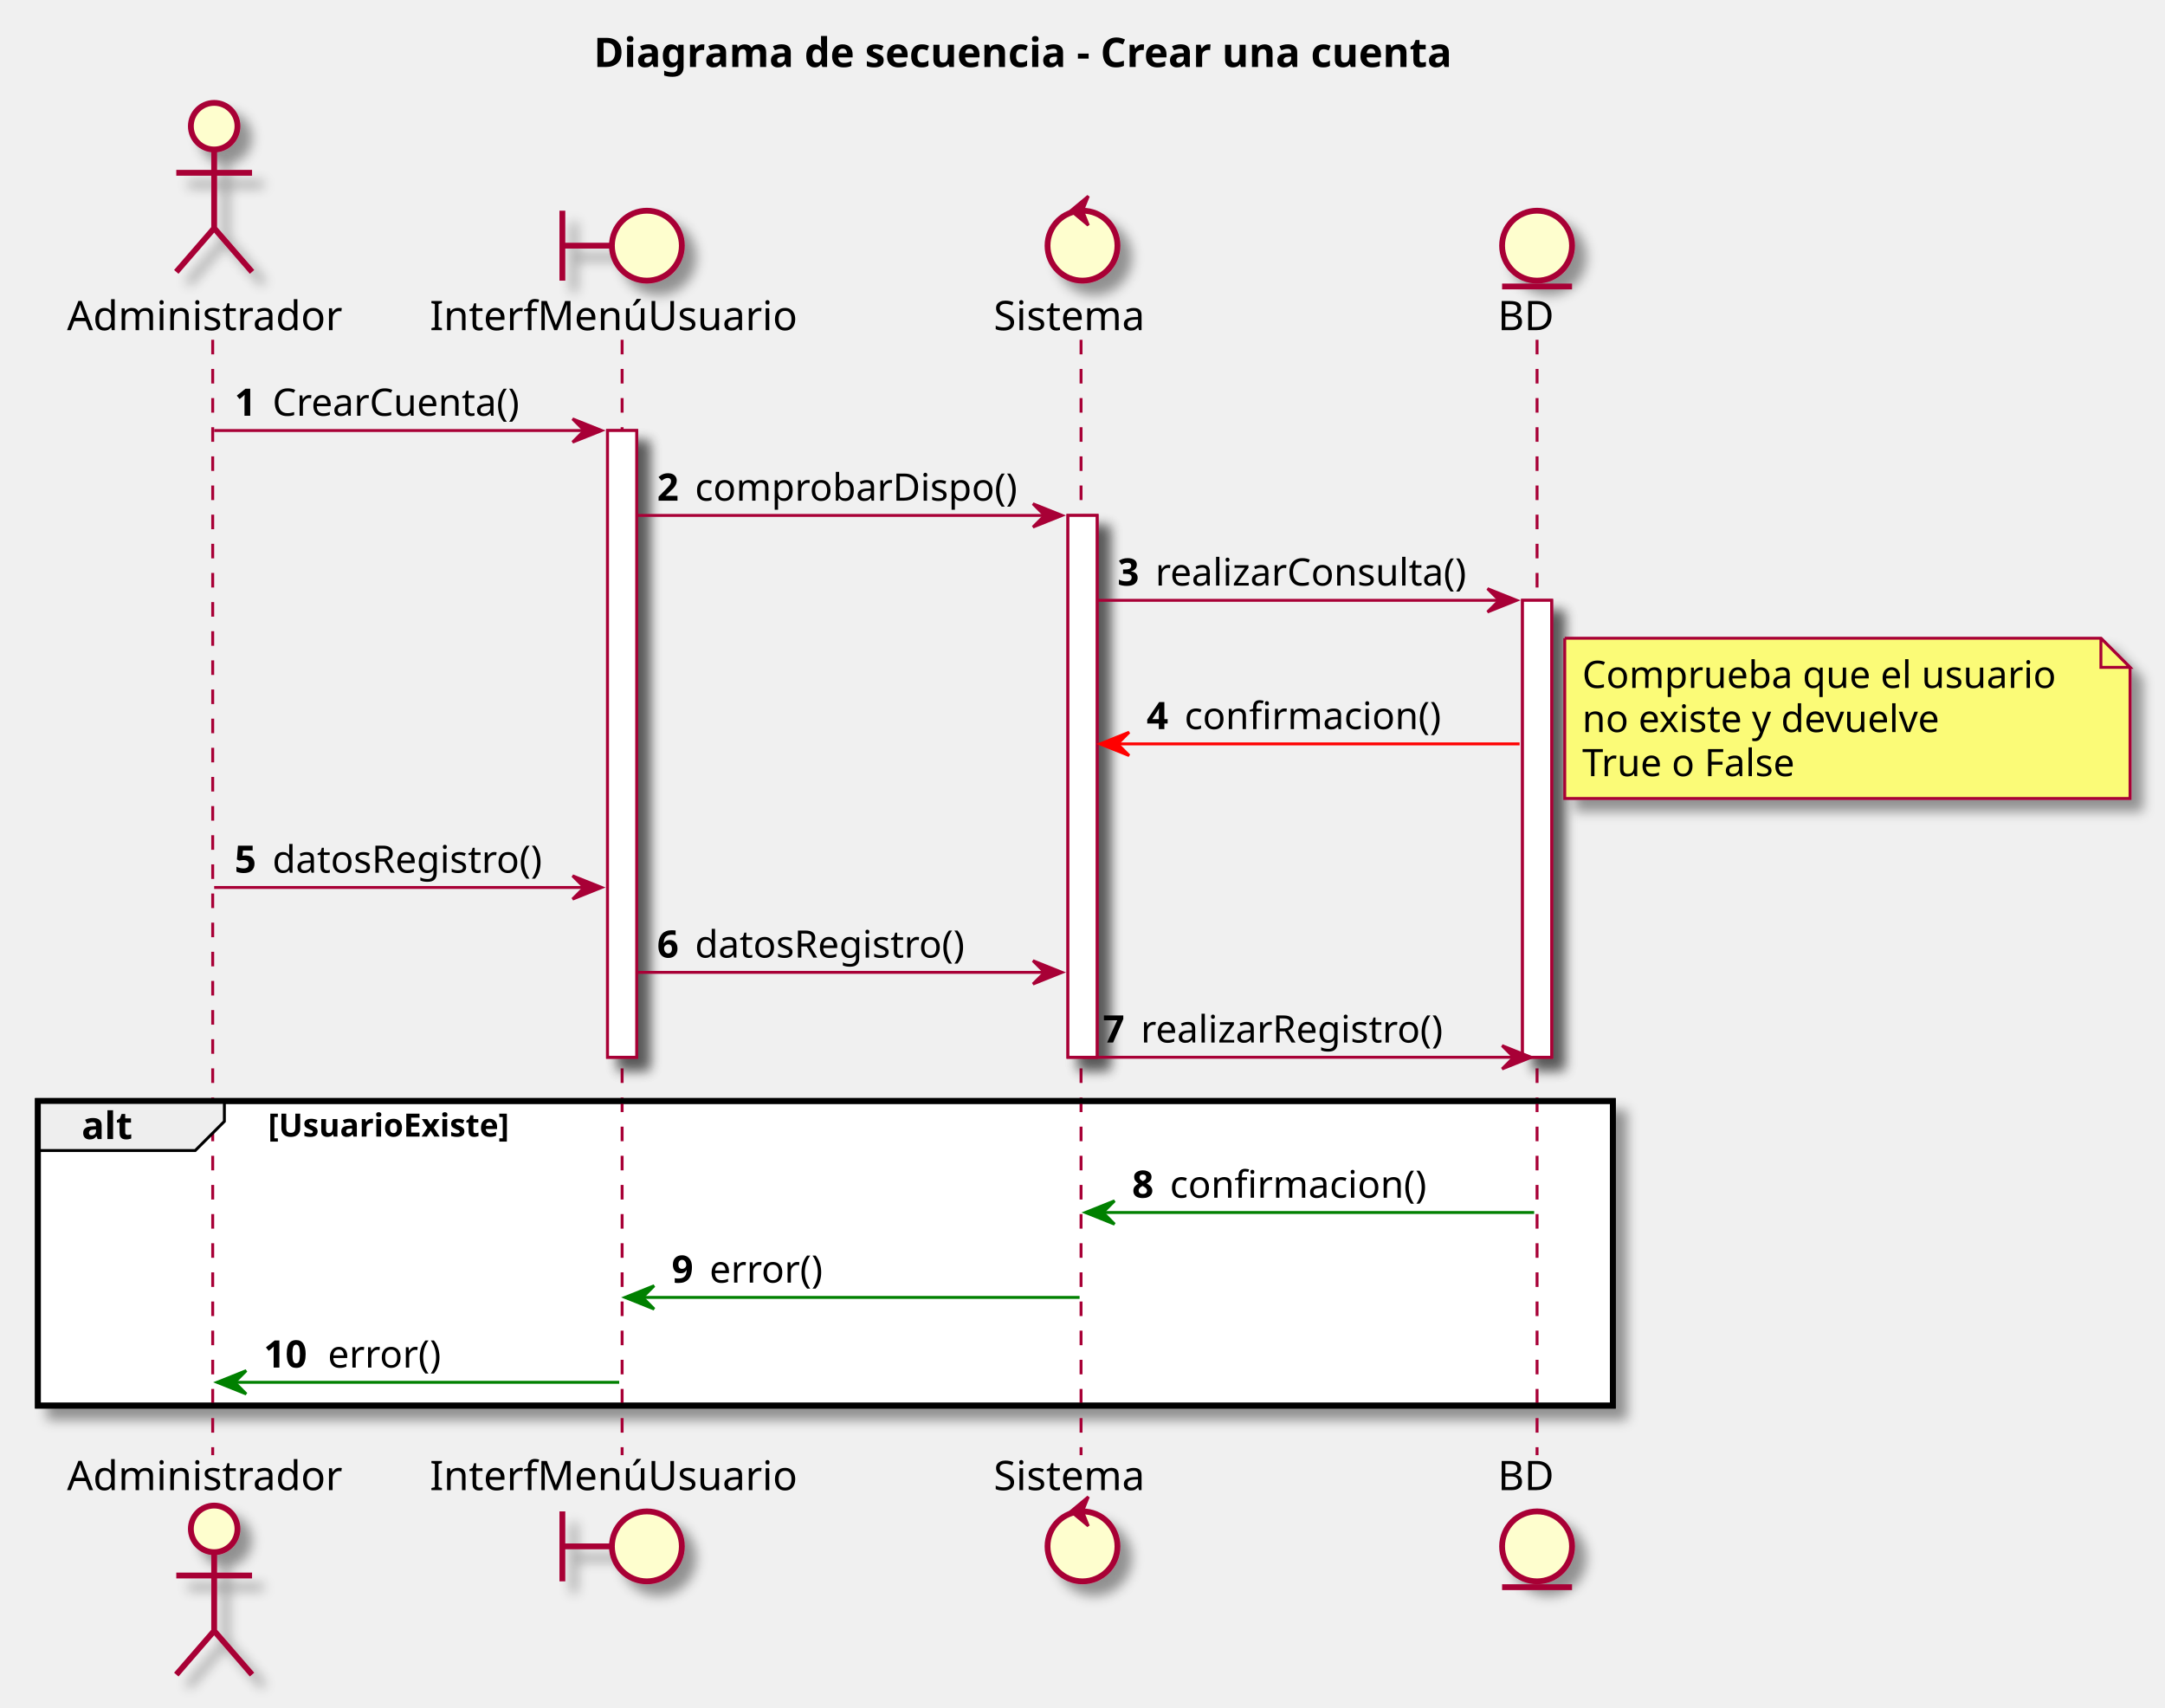
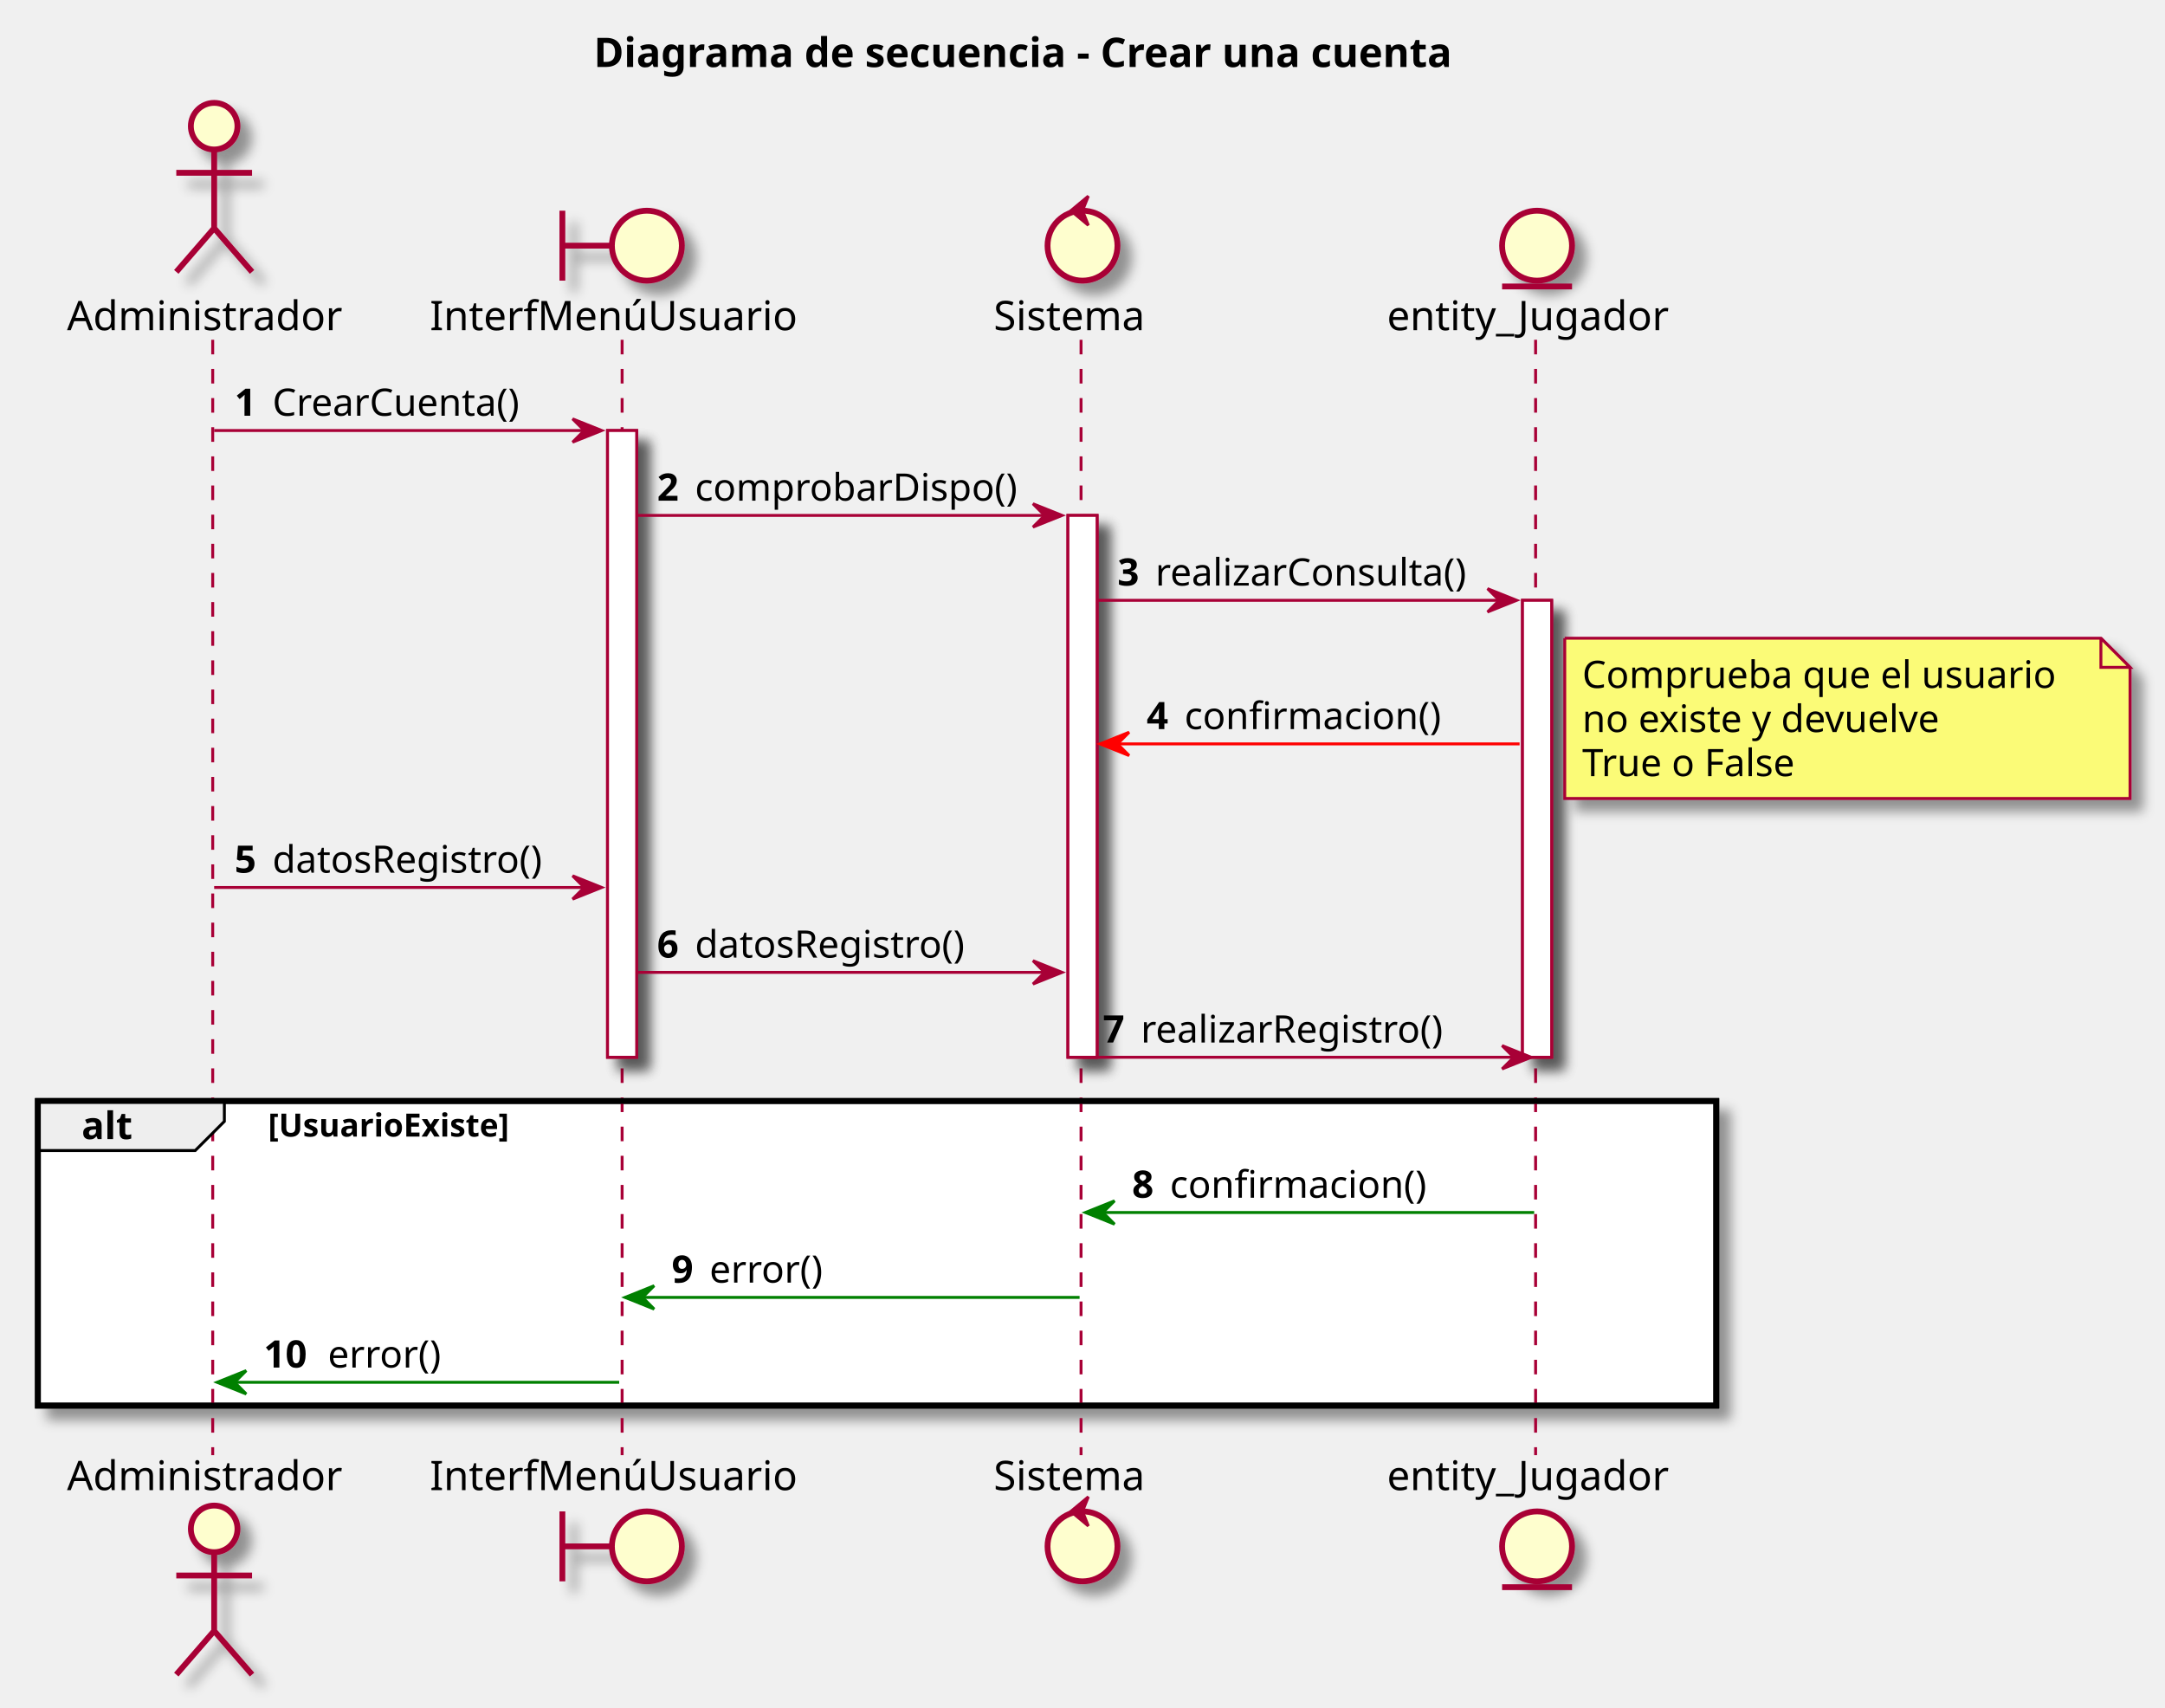
<svg xmlns="http://www.w3.org/2000/svg" contentScriptType="application/ecmascript" contentStyleType="text/css" height="586px" preserveAspectRatio="none" style="width:743px;height:586px;" version="1.1" viewBox="0 0 743 586" width="743px" zoomAndPan="magnify">
  <defs>
-     <filter height="300%" id="f1avl5is7r2z3i" width="300%" x="-1" y="-1">
+     <filter height="300%" id="fe4pes9pjcfge" width="300%" x="-1" y="-1">
      <feGaussianBlur result="blurOut" stdDeviation="2.0" />
      <feColorMatrix in="blurOut" result="blurOut2" type="matrix" values="0 0 0 0 0 0 0 0 0 0 0 0 0 0 0 0 0 0 .4 0" />
      <feOffset dx="4.0" dy="4.0" in="blurOut2" result="blurOut3" />
      <feBlend in="SourceGraphic" in2="blurOut3" mode="normal" />
    </filter>
  </defs>
  <g>
    <text fill="#000000" font-family="sans-serif" font-size="14" font-weight="bold" lengthAdjust="spacingAndGlyphs" textLength="336" x="203.75" y="22.995">Diagrama de secuencia - Crear una cuenta</text>
-     <rect fill="#FFFFFF" filter="url(#f1avl5is7r2z3i)" height="215.062" style="stroke: #A80036; stroke-width: 1.0;" width="10" x="208.5" y="147.727" />
-     <rect fill="#FFFFFF" filter="url(#f1avl5is7r2z3i)" height="185.93" style="stroke: #A80036; stroke-width: 1.0;" width="10" x="366.5" y="176.859" />
-     <rect fill="#FFFFFF" filter="url(#f1avl5is7r2z3i)" height="156.797" style="stroke: #A80036; stroke-width: 1.0;" width="10" x="522.5" y="205.992" />
-     <rect fill="#FFFFFF" filter="url(#f1avl5is7r2z3i)" height="104.531" style="stroke: #000000; stroke-width: 2.0;" width="540.5" x="13" y="377.789" />
+     <rect fill="#FFFFFF" filter="url(#fe4pes9pjcfge)" height="215.062" style="stroke: #A80036; stroke-width: 1.0;" width="10" x="208.5" y="147.727" />
+     <rect fill="#FFFFFF" filter="url(#fe4pes9pjcfge)" height="185.93" style="stroke: #A80036; stroke-width: 1.0;" width="10" x="366.5" y="176.859" />
+     <rect fill="#FFFFFF" filter="url(#fe4pes9pjcfge)" height="156.797" style="stroke: #A80036; stroke-width: 1.0;" width="10" x="522.5" y="205.992" />
+     <rect fill="#FFFFFF" filter="url(#fe4pes9pjcfge)" height="104.531" style="stroke: #000000; stroke-width: 2.0;" width="576" x="13" y="377.789" />
    <line style="stroke: #A80036; stroke-width: 1.0; stroke-dasharray: 5.0,5.0;" x1="73" x2="73" y1="116.594" y2="499.32" />
    <line style="stroke: #A80036; stroke-width: 1.0; stroke-dasharray: 5.0,5.0;" x1="213.5" x2="213.5" y1="116.594" y2="499.32" />
    <line style="stroke: #A80036; stroke-width: 1.0; stroke-dasharray: 5.0,5.0;" x1="371" x2="371" y1="116.594" y2="499.32" />
-     <line style="stroke: #A80036; stroke-width: 1.0; stroke-dasharray: 5.0,5.0;" x1="527.5" x2="527.5" y1="116.594" y2="499.32" />
+     <line style="stroke: #A80036; stroke-width: 1.0; stroke-dasharray: 5.0,5.0;" x1="527" x2="527" y1="116.594" y2="499.32" />
    <text fill="#000000" font-family="sans-serif" font-size="14" lengthAdjust="spacingAndGlyphs" textLength="95" x="23" y="113.292">Administrador</text>
-     <ellipse cx="73.5" cy="43.297" fill="#FEFECE" filter="url(#f1avl5is7r2z3i)" rx="8" ry="8" style="stroke: #A80036; stroke-width: 2.0;" />
-     <path d="M73.5,51.297 L73.5,78.297 M60.5,59.297 L86.5,59.297 M73.5,78.297 L60.5,93.297 M73.5,78.297 L86.5,93.297 " fill="none" filter="url(#f1avl5is7r2z3i)" style="stroke: #A80036; stroke-width: 2.0;" />
+     <ellipse cx="73.5" cy="43.297" fill="#FEFECE" filter="url(#fe4pes9pjcfge)" rx="8" ry="8" style="stroke: #A80036; stroke-width: 2.0;" />
+     <path d="M73.5,51.297 L73.5,78.297 M60.5,59.297 L86.5,59.297 M73.5,78.297 L60.5,93.297 M73.5,78.297 L86.5,93.297 " fill="none" filter="url(#fe4pes9pjcfge)" style="stroke: #A80036; stroke-width: 2.0;" />
    <text fill="#000000" font-family="sans-serif" font-size="14" lengthAdjust="spacingAndGlyphs" textLength="95" x="23" y="511.315">Administrador</text>
-     <ellipse cx="73.5" cy="524.617" fill="#FEFECE" filter="url(#f1avl5is7r2z3i)" rx="8" ry="8" style="stroke: #A80036; stroke-width: 2.0;" />
-     <path d="M73.5,532.617 L73.5,559.617 M60.5,540.617 L86.5,540.617 M73.5,559.617 L60.5,574.617 M73.5,559.617 L86.5,574.617 " fill="none" filter="url(#f1avl5is7r2z3i)" style="stroke: #A80036; stroke-width: 2.0;" />
+     <ellipse cx="73.5" cy="524.617" fill="#FEFECE" filter="url(#fe4pes9pjcfge)" rx="8" ry="8" style="stroke: #A80036; stroke-width: 2.0;" />
+     <path d="M73.5,532.617 L73.5,559.617 M60.5,540.617 L86.5,540.617 M73.5,559.617 L60.5,574.617 M73.5,559.617 L86.5,574.617 " fill="none" filter="url(#fe4pes9pjcfge)" style="stroke: #A80036; stroke-width: 2.0;" />
    <text fill="#000000" font-family="sans-serif" font-size="14" lengthAdjust="spacingAndGlyphs" textLength="126" x="147.5" y="113.292">InterfMenúUsuario</text>
-     <path d="M193,72.297 L193,96.297 M193,84.297 L210,84.297 " fill="none" filter="url(#f1avl5is7r2z3i)" style="stroke: #A80036; stroke-width: 2.0;" />
-     <ellipse cx="222" cy="84.297" fill="#FEFECE" filter="url(#f1avl5is7r2z3i)" rx="12" ry="12" style="stroke: #A80036; stroke-width: 2.0;" />
+     <path d="M193,72.297 L193,96.297 M193,84.297 L210,84.297 " fill="none" filter="url(#fe4pes9pjcfge)" style="stroke: #A80036; stroke-width: 2.0;" />
+     <ellipse cx="222" cy="84.297" fill="#FEFECE" filter="url(#fe4pes9pjcfge)" rx="12" ry="12" style="stroke: #A80036; stroke-width: 2.0;" />
    <text fill="#000000" font-family="sans-serif" font-size="14" lengthAdjust="spacingAndGlyphs" textLength="126" x="147.5" y="511.315">InterfMenúUsuario</text>
-     <path d="M193,518.617 L193,542.617 M193,530.617 L210,530.617 " fill="none" filter="url(#f1avl5is7r2z3i)" style="stroke: #A80036; stroke-width: 2.0;" />
-     <ellipse cx="222" cy="530.617" fill="#FEFECE" filter="url(#f1avl5is7r2z3i)" rx="12" ry="12" style="stroke: #A80036; stroke-width: 2.0;" />
+     <path d="M193,518.617 L193,542.617 M193,530.617 L210,530.617 " fill="none" filter="url(#fe4pes9pjcfge)" style="stroke: #A80036; stroke-width: 2.0;" />
+     <ellipse cx="222" cy="530.617" fill="#FEFECE" filter="url(#fe4pes9pjcfge)" rx="12" ry="12" style="stroke: #A80036; stroke-width: 2.0;" />
    <text fill="#000000" font-family="sans-serif" font-size="14" lengthAdjust="spacingAndGlyphs" textLength="55" x="341" y="113.292">Sistema</text>
-     <ellipse cx="371.5" cy="84.297" fill="#FEFECE" filter="url(#f1avl5is7r2z3i)" rx="12" ry="12" style="stroke: #A80036; stroke-width: 2.0;" />
+     <ellipse cx="371.5" cy="84.297" fill="#FEFECE" filter="url(#fe4pes9pjcfge)" rx="12" ry="12" style="stroke: #A80036; stroke-width: 2.0;" />
    <polygon fill="#A80036" points="367.5,72.297,373.5,67.297,371.5,72.297,373.5,77.297,367.5,72.297" style="stroke: #A80036; stroke-width: 1.0;" />
    <text fill="#000000" font-family="sans-serif" font-size="14" lengthAdjust="spacingAndGlyphs" textLength="55" x="341" y="511.315">Sistema</text>
-     <ellipse cx="371.5" cy="530.617" fill="#FEFECE" filter="url(#f1avl5is7r2z3i)" rx="12" ry="12" style="stroke: #A80036; stroke-width: 2.0;" />
+     <ellipse cx="371.5" cy="530.617" fill="#FEFECE" filter="url(#fe4pes9pjcfge)" rx="12" ry="12" style="stroke: #A80036; stroke-width: 2.0;" />
    <polygon fill="#A80036" points="367.5,518.617,373.5,513.617,371.5,518.617,373.5,523.617,367.5,518.617" style="stroke: #A80036; stroke-width: 1.0;" />
-     <text fill="#000000" font-family="sans-serif" font-size="14" lengthAdjust="spacingAndGlyphs" textLength="21" x="514" y="113.292">BD</text>
-     <ellipse cx="527.5" cy="84.297" fill="#FEFECE" filter="url(#f1avl5is7r2z3i)" rx="12" ry="12" style="stroke: #A80036; stroke-width: 2.0;" />
+     <text fill="#000000" font-family="sans-serif" font-size="14" lengthAdjust="spacingAndGlyphs" textLength="97" x="476" y="113.292">entity_Jugador</text>
+     <ellipse cx="527.5" cy="84.297" fill="#FEFECE" filter="url(#fe4pes9pjcfge)" rx="12" ry="12" style="stroke: #A80036; stroke-width: 2.0;" />
    <line style="stroke: #A80036; stroke-width: 2.0;" x1="515.5" x2="539.5" y1="98.297" y2="98.297" />
-     <text fill="#000000" font-family="sans-serif" font-size="14" lengthAdjust="spacingAndGlyphs" textLength="21" x="514" y="511.315">BD</text>
-     <ellipse cx="527.5" cy="530.617" fill="#FEFECE" filter="url(#f1avl5is7r2z3i)" rx="12" ry="12" style="stroke: #A80036; stroke-width: 2.0;" />
+     <text fill="#000000" font-family="sans-serif" font-size="14" lengthAdjust="spacingAndGlyphs" textLength="97" x="476" y="511.315">entity_Jugador</text>
+     <ellipse cx="527.5" cy="530.617" fill="#FEFECE" filter="url(#fe4pes9pjcfge)" rx="12" ry="12" style="stroke: #A80036; stroke-width: 2.0;" />
    <line style="stroke: #A80036; stroke-width: 2.0;" x1="515.5" x2="539.5" y1="544.617" y2="544.617" />
-     <rect fill="#FFFFFF" filter="url(#f1avl5is7r2z3i)" height="215.062" style="stroke: #A80036; stroke-width: 1.0;" width="10" x="208.5" y="147.727" />
-     <rect fill="#FFFFFF" filter="url(#f1avl5is7r2z3i)" height="185.93" style="stroke: #A80036; stroke-width: 1.0;" width="10" x="366.5" y="176.859" />
-     <rect fill="#FFFFFF" filter="url(#f1avl5is7r2z3i)" height="156.797" style="stroke: #A80036; stroke-width: 1.0;" width="10" x="522.5" y="205.992" />
+     <rect fill="#FFFFFF" filter="url(#fe4pes9pjcfge)" height="215.062" style="stroke: #A80036; stroke-width: 1.0;" width="10" x="208.5" y="147.727" />
+     <rect fill="#FFFFFF" filter="url(#fe4pes9pjcfge)" height="185.93" style="stroke: #A80036; stroke-width: 1.0;" width="10" x="366.5" y="176.859" />
+     <rect fill="#FFFFFF" filter="url(#fe4pes9pjcfge)" height="156.797" style="stroke: #A80036; stroke-width: 1.0;" width="10" x="522.5" y="205.992" />
    <polygon fill="#A80036" points="196.5,143.727,206.5,147.727,196.5,151.727,200.5,147.727" style="stroke: #A80036; stroke-width: 1.0;" />
    <line style="stroke: #A80036; stroke-width: 1.0;" x1="73.5" x2="202.5" y1="147.727" y2="147.727" />
    <text fill="#000000" font-family="sans-serif" font-size="13" font-weight="bold" lengthAdjust="spacingAndGlyphs" textLength="9" x="80.5" y="142.661">1</text>
    <text fill="#000000" font-family="sans-serif" font-size="13" lengthAdjust="spacingAndGlyphs" textLength="91" x="93.5" y="142.661">CrearCuenta()</text>
    <polygon fill="#A80036" points="354.5,172.859,364.5,176.859,354.5,180.859,358.5,176.859" style="stroke: #A80036; stroke-width: 1.0;" />
    <line style="stroke: #A80036; stroke-width: 1.0;" x1="218.5" x2="360.5" y1="176.859" y2="176.859" />
    <text fill="#000000" font-family="sans-serif" font-size="13" font-weight="bold" lengthAdjust="spacingAndGlyphs" textLength="9" x="225.5" y="171.793">2</text>
    <text fill="#000000" font-family="sans-serif" font-size="13" lengthAdjust="spacingAndGlyphs" textLength="116" x="238.5" y="171.793">comprobarDispo()</text>
    <polygon fill="#A80036" points="510.5,201.992,520.5,205.992,510.5,209.992,514.5,205.992" style="stroke: #A80036; stroke-width: 1.0;" />
    <line style="stroke: #A80036; stroke-width: 1.0;" x1="376.5" x2="516.5" y1="205.992" y2="205.992" />
    <text fill="#000000" font-family="sans-serif" font-size="13" font-weight="bold" lengthAdjust="spacingAndGlyphs" textLength="9" x="383.5" y="200.926">3</text>
    <text fill="#000000" font-family="sans-serif" font-size="13" lengthAdjust="spacingAndGlyphs" textLength="113" x="396.5" y="200.926">realizarConsulta()</text>
    <polygon fill="#FF0000" points="387.5,251.258,377.5,255.258,387.5,259.258,383.5,255.258" style="stroke: #FF0000; stroke-width: 1.0;" />
    <line style="stroke: #FF0000; stroke-width: 1.0;" x1="381.5" x2="521.5" y1="255.258" y2="255.258" />
    <text fill="#000000" font-family="sans-serif" font-size="13" font-weight="bold" lengthAdjust="spacingAndGlyphs" textLength="9" x="393.5" y="250.192">4</text>
    <text fill="#000000" font-family="sans-serif" font-size="13" lengthAdjust="spacingAndGlyphs" textLength="92" x="406.5" y="250.192">confirmacion()</text>
-     <path d="M537,218.992 L537,273.992 L731,273.992 L731,228.992 L721,218.992 L537,218.992 " fill="#FBFB77" filter="url(#f1avl5is7r2z3i)" style="stroke: #A80036; stroke-width: 1.0;" />
+     <path d="M537,218.992 L537,273.992 L731,273.992 L731,228.992 L721,218.992 L537,218.992 " fill="#FBFB77" filter="url(#fe4pes9pjcfge)" style="stroke: #A80036; stroke-width: 1.0;" />
    <path d="M721,218.992 L721,228.992 L731,228.992 L721,218.992 " fill="#FBFB77" style="stroke: #A80036; stroke-width: 1.0;" />
    <text fill="#000000" font-family="sans-serif" font-size="13" lengthAdjust="spacingAndGlyphs" textLength="169" x="543" y="236.059">Comprueba que el usuario</text>
    <text fill="#000000" font-family="sans-serif" font-size="13" lengthAdjust="spacingAndGlyphs" textLength="130" x="543" y="251.192">no existe y devuelve</text>
    <text fill="#000000" font-family="sans-serif" font-size="13" lengthAdjust="spacingAndGlyphs" textLength="77" x="543" y="266.325">True o False</text>
    <polygon fill="#A80036" points="196.5,300.523,206.5,304.523,196.5,308.523,200.5,304.523" style="stroke: #A80036; stroke-width: 1.0;" />
    <line style="stroke: #A80036; stroke-width: 1.0;" x1="73.5" x2="202.5" y1="304.523" y2="304.523" />
    <text fill="#000000" font-family="sans-serif" font-size="13" font-weight="bold" lengthAdjust="spacingAndGlyphs" textLength="9" x="80.5" y="299.457">5</text>
    <text fill="#000000" font-family="sans-serif" font-size="13" lengthAdjust="spacingAndGlyphs" textLength="98" x="93.5" y="299.457">datosRegistro()</text>
    <polygon fill="#A80036" points="354.5,329.656,364.5,333.656,354.5,337.656,358.5,333.656" style="stroke: #A80036; stroke-width: 1.0;" />
    <line style="stroke: #A80036; stroke-width: 1.0;" x1="218.5" x2="360.5" y1="333.656" y2="333.656" />
    <text fill="#000000" font-family="sans-serif" font-size="13" font-weight="bold" lengthAdjust="spacingAndGlyphs" textLength="9" x="225.5" y="328.59">6</text>
    <text fill="#000000" font-family="sans-serif" font-size="13" lengthAdjust="spacingAndGlyphs" textLength="98" x="238.5" y="328.59">datosRegistro()</text>
    <polygon fill="#A80036" points="515.5,358.789,525.5,362.789,515.5,366.789,519.5,362.789" style="stroke: #A80036; stroke-width: 1.0;" />
    <line style="stroke: #A80036; stroke-width: 1.0;" x1="371.5" x2="521.5" y1="362.789" y2="362.789" />
    <text fill="#000000" font-family="sans-serif" font-size="13" font-weight="bold" lengthAdjust="spacingAndGlyphs" textLength="9" x="378.5" y="357.723">7</text>
    <text fill="#000000" font-family="sans-serif" font-size="13" lengthAdjust="spacingAndGlyphs" textLength="109" x="391.5" y="357.723">realizarRegistro()</text>
    <path d="M13,377.789 L77,377.789 L77,384.789 L67,394.789 L13,394.789 L13,377.789 " fill="#EEEEEE" style="stroke: #000000; stroke-width: 1.0;" />
-     <rect fill="none" height="104.531" style="stroke: #000000; stroke-width: 2.0;" width="540.5" x="13" y="377.789" />
+     <rect fill="none" height="104.531" style="stroke: #000000; stroke-width: 2.0;" width="576" x="13" y="377.789" />
    <text fill="#000000" font-family="sans-serif" font-size="13" font-weight="bold" lengthAdjust="spacingAndGlyphs" textLength="19" x="28" y="390.856">alt</text>
    <text fill="#000000" font-family="sans-serif" font-size="11" font-weight="bold" lengthAdjust="spacingAndGlyphs" textLength="98" x="92" y="390">[UsuarioExiste]</text>
    <polygon fill="#008000" points="382.5,412.055,372.5,416.055,382.5,420.055,378.5,416.055" style="stroke: #008000; stroke-width: 1.0;" />
    <line style="stroke: #008000; stroke-width: 1.0;" x1="376.5" x2="526.5" y1="416.055" y2="416.055" />
    <text fill="#000000" font-family="sans-serif" font-size="13" font-weight="bold" lengthAdjust="spacingAndGlyphs" textLength="9" x="388.5" y="410.989">8</text>
    <text fill="#000000" font-family="sans-serif" font-size="13" lengthAdjust="spacingAndGlyphs" textLength="92" x="401.5" y="410.989">confirmacion()</text>
    <polygon fill="#008000" points="224.5,441.188,214.5,445.188,224.5,449.188,220.5,445.188" style="stroke: #008000; stroke-width: 1.0;" />
    <line style="stroke: #008000; stroke-width: 1.0;" x1="218.5" x2="370.5" y1="445.188" y2="445.188" />
    <text fill="#000000" font-family="sans-serif" font-size="13" font-weight="bold" lengthAdjust="spacingAndGlyphs" textLength="9" x="230.5" y="440.122">9</text>
    <text fill="#000000" font-family="sans-serif" font-size="13" lengthAdjust="spacingAndGlyphs" textLength="41" x="243.5" y="440.122">error()</text>
    <polygon fill="#008000" points="84.5,470.32,74.5,474.32,84.5,478.32,80.5,474.32" style="stroke: #008000; stroke-width: 1.0;" />
    <line style="stroke: #008000; stroke-width: 1.0;" x1="78.5" x2="212.5" y1="474.32" y2="474.32" />
    <text fill="#000000" font-family="sans-serif" font-size="13" font-weight="bold" lengthAdjust="spacingAndGlyphs" textLength="18" x="90.5" y="469.254">10</text>
    <text fill="#000000" font-family="sans-serif" font-size="13" lengthAdjust="spacingAndGlyphs" textLength="41" x="112.5" y="469.254">error()</text>
  </g>
</svg>
